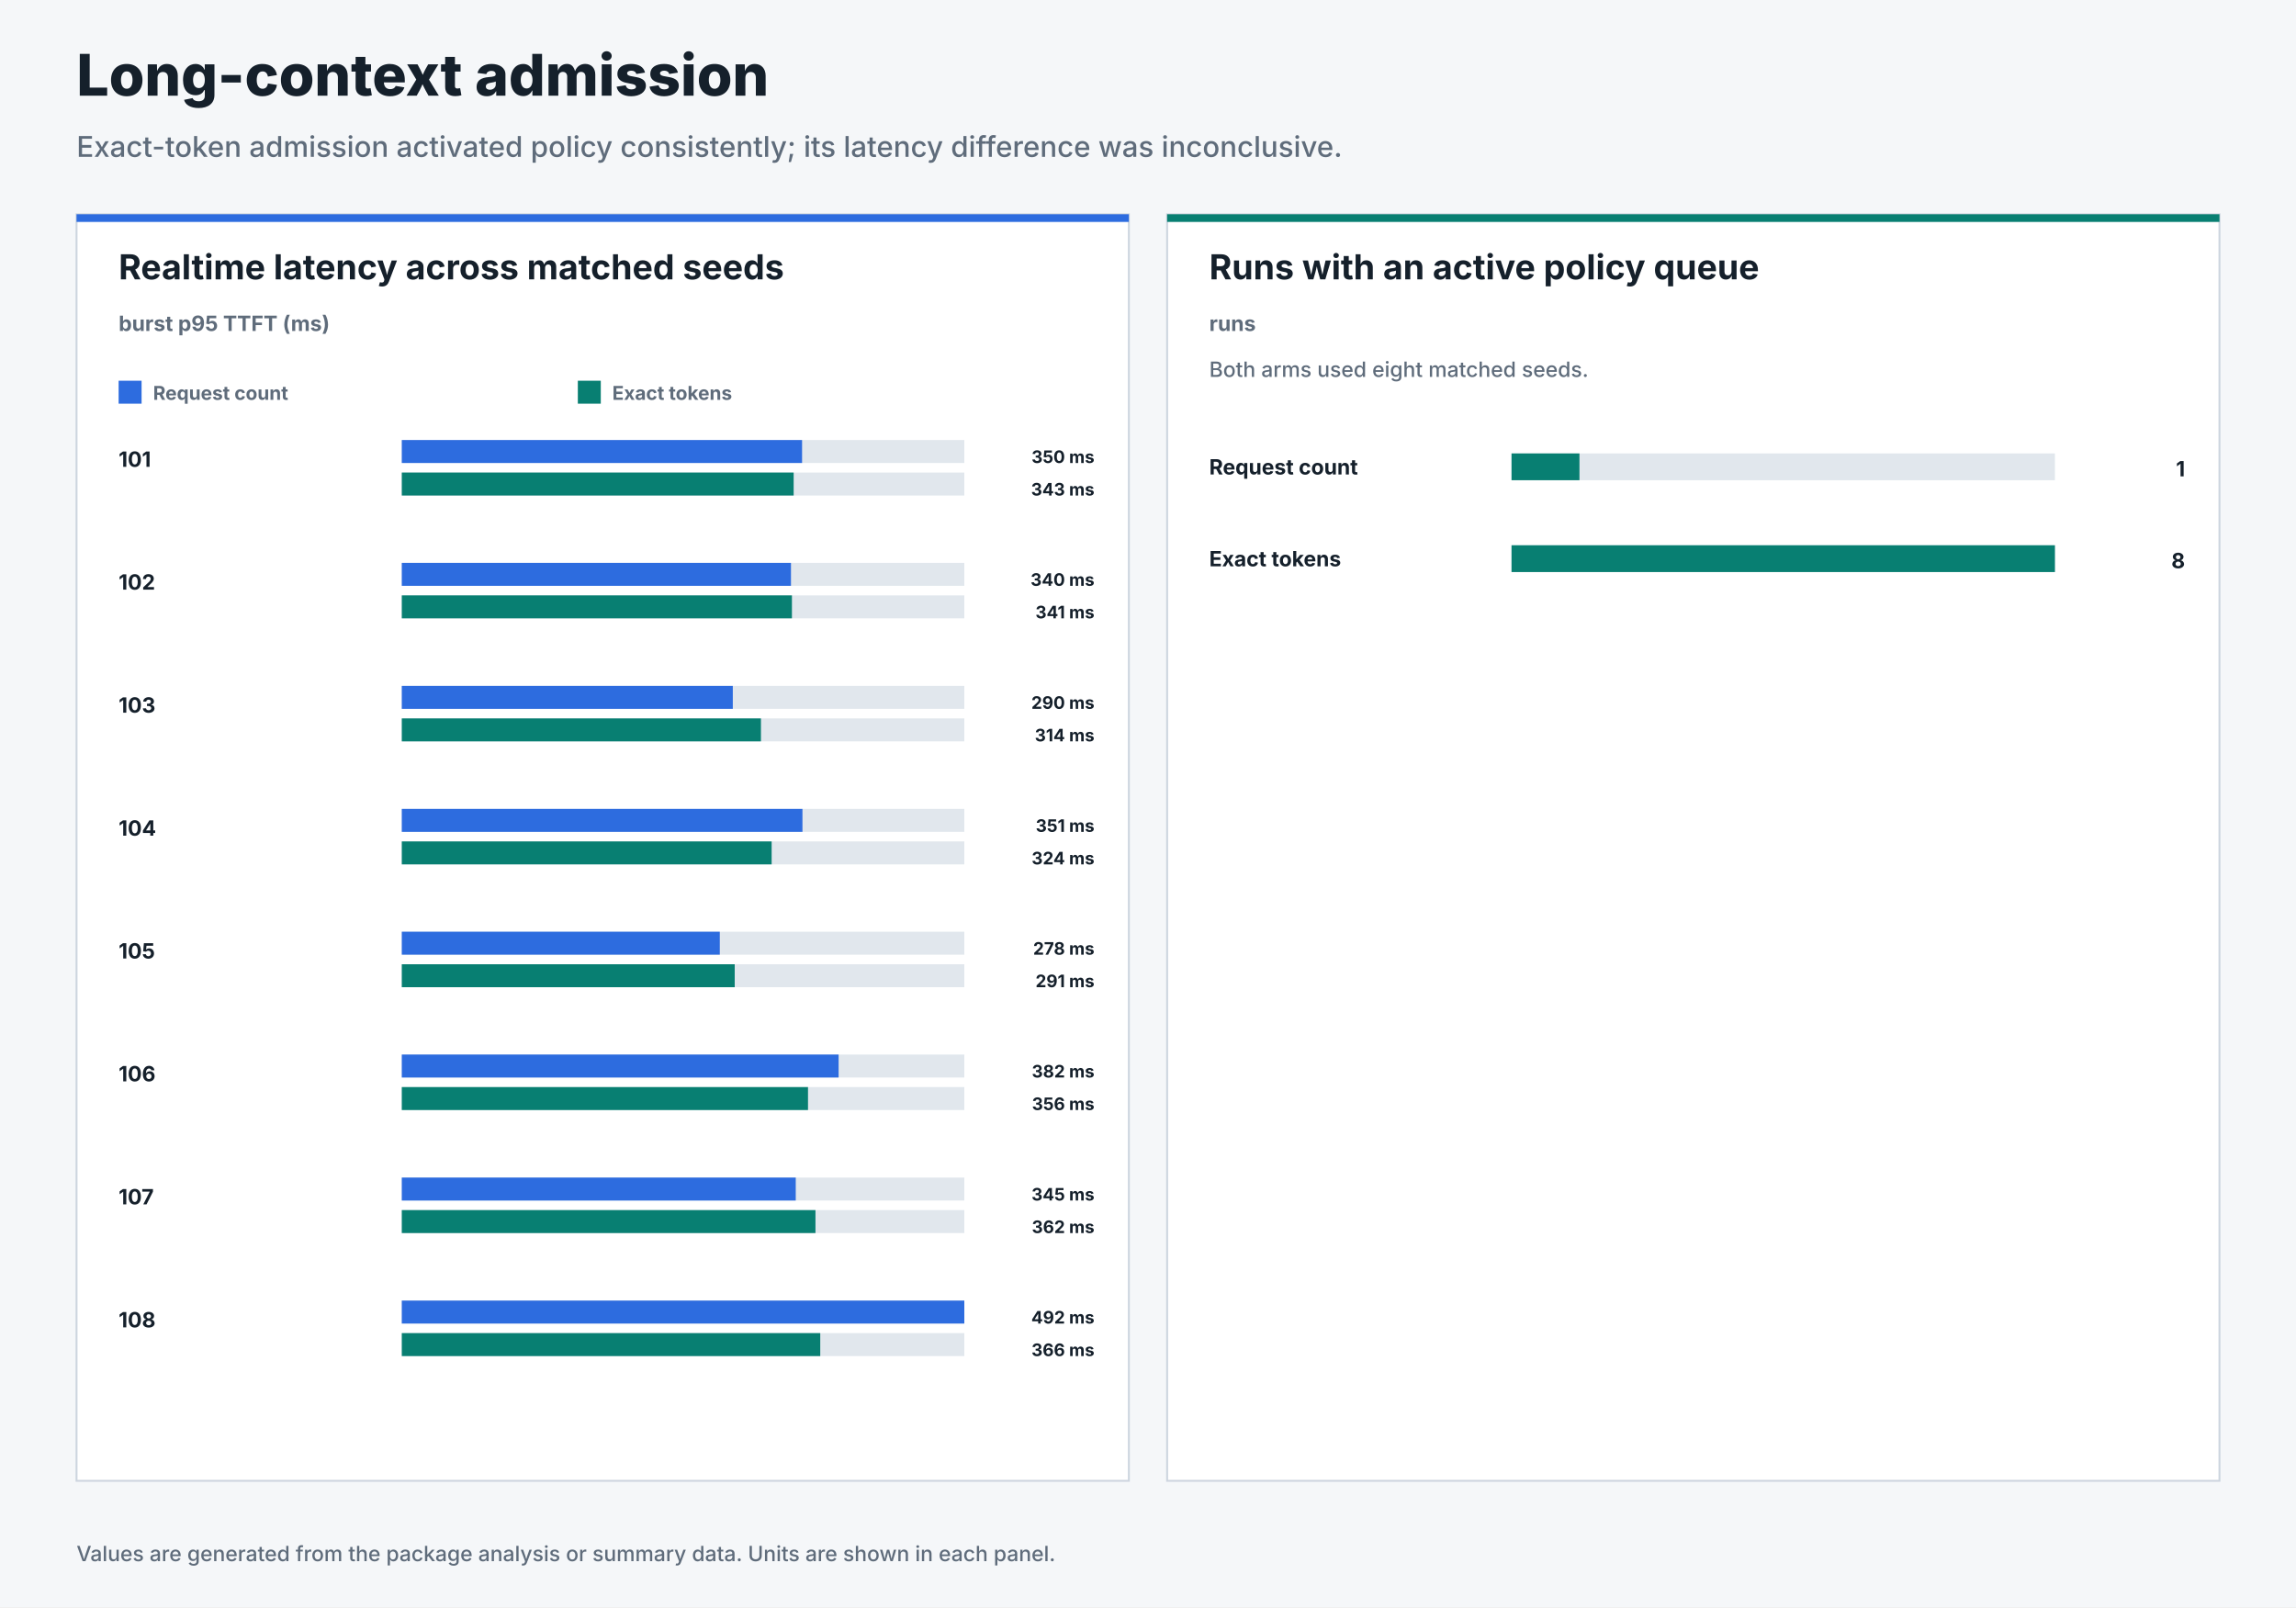
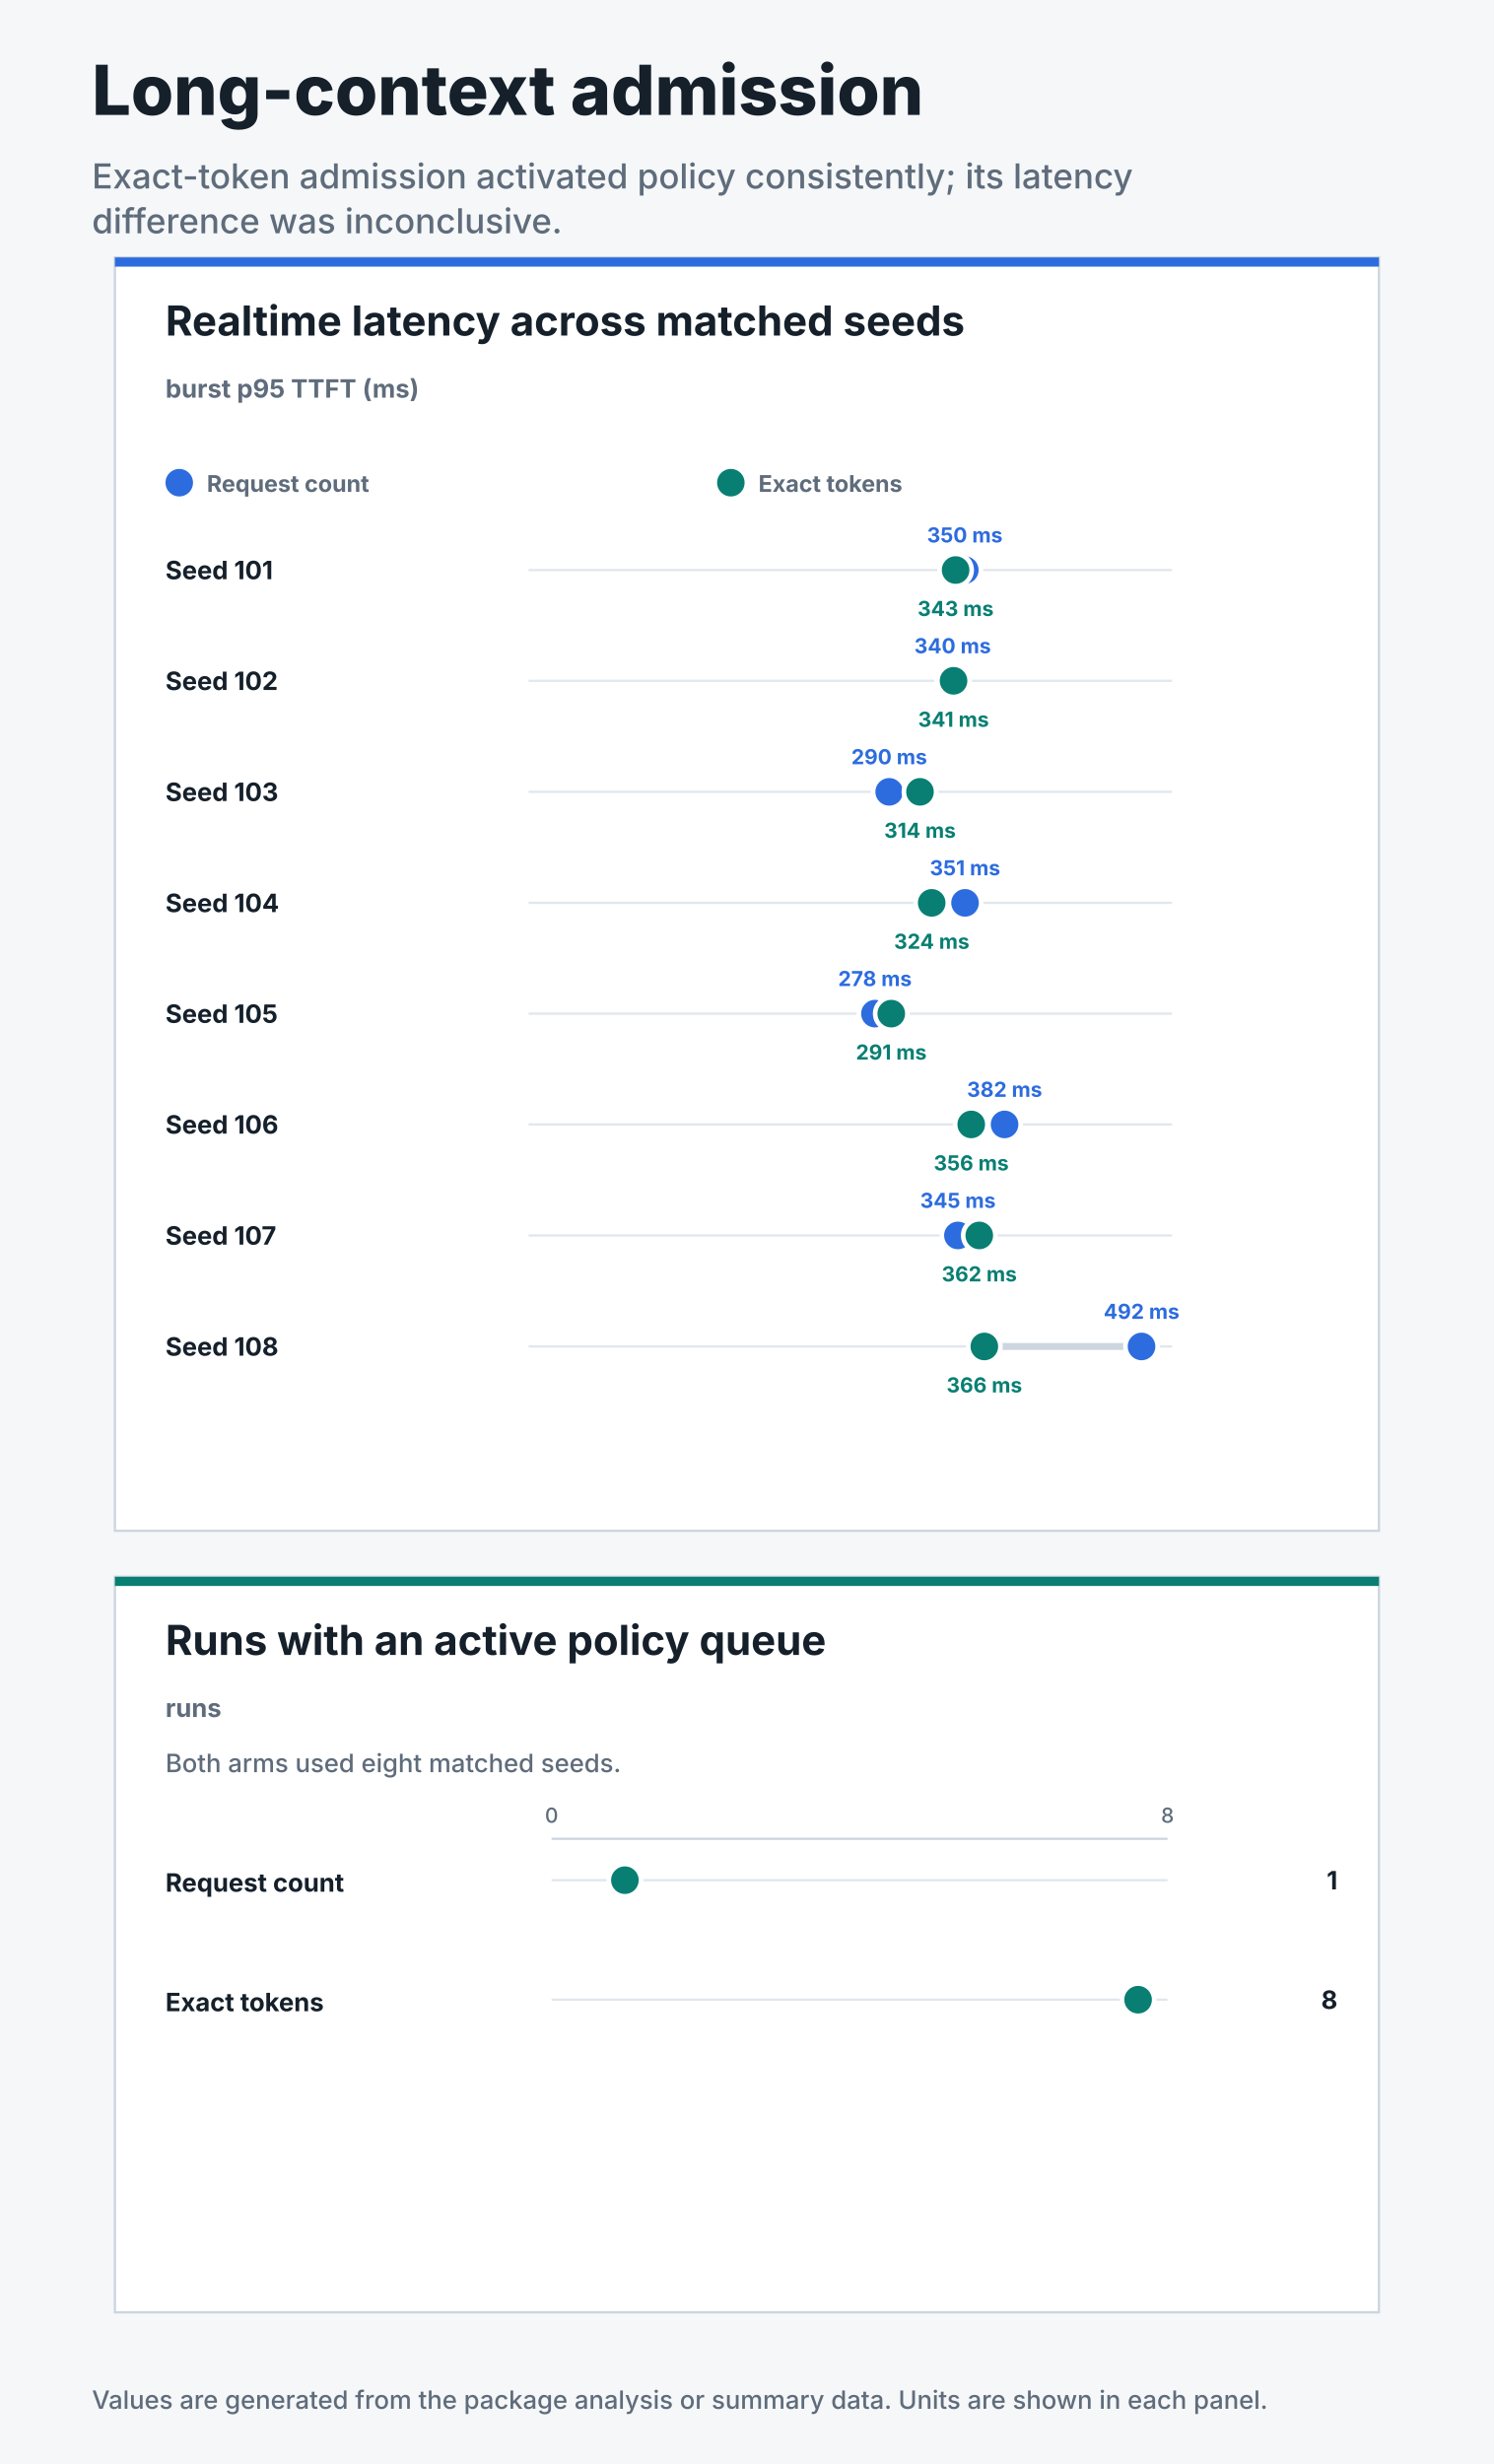
- <svg xmlns="http://www.w3.org/2000/svg" width="1200" height="840" viewBox="0 0 1200 840" role="img" aria-labelledby="title desc">
+ <svg xmlns="http://www.w3.org/2000/svg" width="650" height="1072" viewBox="0 0 650 1072" role="img" aria-labelledby="title desc">
  <style>text{font-family:Inter,Arial,sans-serif;letter-spacing:0}</style>
-   <rect width="1200" height="840" fill="#f5f7f9" />
+   <rect width="650" height="1072" fill="#f5f7f9" />
  <text x="40.0" y="50.0" fill="#15202b" font-size="30" font-weight="800" text-anchor="start">Long-context admission</text>
  <text x="40.0" y="82.0" fill="#5f6c7b" font-size="15" font-weight="550">
-     <tspan x="40.0" dy="0.0">Exact-token admission activated policy consistently; its latency difference was inconclusive.</tspan>
+     <tspan x="40.0" dy="0.0">Exact-token admission activated policy consistently; its latency</tspan>
+     <tspan x="40.0" dy="19.5">difference was inconclusive.</tspan>
  </text>
-   <rect x="40" y="112" width="550" height="662" fill="#ffffff" stroke="#cdd5df" />
-   <rect x="40" y="112" width="550" height="4" fill="#2d6cdf" />
-   <text x="62.0" y="146.0" fill="#15202b" font-size="18" font-weight="750">
-     <tspan x="62.0" dy="0.0">Realtime latency across matched seeds</tspan>
+   <rect x="50" y="112" width="550" height="554" fill="#ffffff" stroke="#cdd5df" />
+   <rect x="50" y="112" width="550" height="4" fill="#2d6cdf" />
+   <text x="72.0" y="146.0" fill="#15202b" font-size="18" font-weight="750">
+     <tspan x="72.0" dy="0.0">Realtime latency across matched seeds</tspan>
  </text>
-   <text x="62.0" y="173.0" fill="#5f6c7b" font-size="11" font-weight="650" text-anchor="start">burst p95 TTFT (ms)</text>
-   <rect x="62.0" y="199" width="12" height="12" fill="#2d6cdf" />
-   <text x="80.0" y="209.0" fill="#5f6c7b" font-size="10" font-weight="650" text-anchor="start">Request count</text>
-   <rect x="302.0" y="199" width="12" height="12" fill="#087f72" />
-   <text x="320.0" y="209.0" fill="#5f6c7b" font-size="10" font-weight="650" text-anchor="start">Exact tokens</text>
-   <text x="62.0" y="244.0" fill="#15202b" font-size="11" font-weight="650">
-     <tspan x="62.0" dy="0.0">101</tspan>
+   <text x="72.0" y="173.0" fill="#5f6c7b" font-size="11" font-weight="650" text-anchor="start">burst p95 TTFT (ms)</text>
+   <circle cx="78.0" cy="210" r="6" fill="#2d6cdf" />
+   <text x="90.0" y="214.0" fill="#5f6c7b" font-size="10" font-weight="650" text-anchor="start">Request count</text>
+   <circle cx="318.0" cy="210" r="6" fill="#087f72" />
+   <text x="330.0" y="214.0" fill="#5f6c7b" font-size="10" font-weight="650" text-anchor="start">Exact tokens</text>
+   <text x="72.0" y="252.0" fill="#15202b" font-size="11" font-weight="650">
+     <tspan x="72.0" dy="0.0">Seed 101</tspan>
  </text>
-   <rect x="210" y="230.0" width="294" height="12.0" fill="#e1e7ed" />
-   <rect x="210" y="230.0" width="209.2" height="12.0" fill="#2d6cdf" />
-   <text x="572.0" y="242.0" fill="#15202b" font-size="9" font-weight="750" text-anchor="end">350 ms</text>
-   <rect x="210" y="247.0" width="294" height="12.0" fill="#e1e7ed" />
-   <rect x="210" y="247.0" width="204.8" height="12.0" fill="#087f72" />
-   <text x="572.0" y="259.0" fill="#15202b" font-size="9" font-weight="750" text-anchor="end">343 ms</text>
-   <text x="62.0" y="308.2" fill="#15202b" font-size="11" font-weight="650">
-     <tspan x="62.0" dy="0.0">102</tspan>
+   <line x1="230" y1="248.0" x2="510" y2="248.0" stroke="#e1e7ed" />
+   <line x1="415.8" y1="248.0" x2="419.8" y2="248.0" stroke="#cdd5df" stroke-width="3" />
+   <circle cx="419.8" cy="248.0" r="7" fill="#2d6cdf" stroke="#ffffff" stroke-width="2" />
+   <text x="419.8" y="236.0" fill="#2d6cdf" font-size="9" font-weight="750" text-anchor="middle">350 ms</text>
+   <circle cx="415.8" cy="248.0" r="7" fill="#087f72" stroke="#ffffff" stroke-width="2" />
+   <text x="415.8" y="268.0" fill="#087f72" font-size="9" font-weight="750" text-anchor="middle">343 ms</text>
+   <text x="72.0" y="300.2" fill="#15202b" font-size="11" font-weight="650">
+     <tspan x="72.0" dy="0.0">Seed 102</tspan>
  </text>
-   <rect x="210" y="294.2" width="294" height="12.0" fill="#e1e7ed" />
-   <rect x="210" y="294.2" width="203.4" height="12.0" fill="#2d6cdf" />
-   <text x="572.0" y="306.2" fill="#15202b" font-size="9" font-weight="750" text-anchor="end">340 ms</text>
-   <rect x="210" y="311.2" width="294" height="12.0" fill="#e1e7ed" />
-   <rect x="210" y="311.2" width="203.9" height="12.0" fill="#087f72" />
-   <text x="572.0" y="323.2" fill="#15202b" font-size="9" font-weight="750" text-anchor="end">341 ms</text>
-   <text x="62.0" y="372.5" fill="#15202b" font-size="11" font-weight="650">
-     <tspan x="62.0" dy="0.0">103</tspan>
+   <line x1="230" y1="296.2" x2="510" y2="296.2" stroke="#e1e7ed" />
+   <line x1="414.5" y1="296.2" x2="414.9" y2="296.2" stroke="#cdd5df" stroke-width="3" />
+   <circle cx="414.5" cy="296.2" r="7" fill="#2d6cdf" stroke="#ffffff" stroke-width="2" />
+   <text x="414.5" y="284.2" fill="#2d6cdf" font-size="9" font-weight="750" text-anchor="middle">340 ms</text>
+   <circle cx="414.9" cy="296.2" r="7" fill="#087f72" stroke="#ffffff" stroke-width="2" />
+   <text x="414.9" y="316.2" fill="#087f72" font-size="9" font-weight="750" text-anchor="middle">341 ms</text>
+   <text x="72.0" y="348.5" fill="#15202b" font-size="11" font-weight="650">
+     <tspan x="72.0" dy="0.0">Seed 103</tspan>
  </text>
-   <rect x="210" y="358.5" width="294" height="12.0" fill="#e1e7ed" />
-   <rect x="210" y="358.5" width="173.0" height="12.0" fill="#2d6cdf" />
-   <text x="572.0" y="370.5" fill="#15202b" font-size="9" font-weight="750" text-anchor="end">290 ms</text>
-   <rect x="210" y="375.5" width="294" height="12.0" fill="#e1e7ed" />
-   <rect x="210" y="375.5" width="187.7" height="12.0" fill="#087f72" />
-   <text x="572.0" y="387.5" fill="#15202b" font-size="9" font-weight="750" text-anchor="end">314 ms</text>
-   <text x="62.0" y="436.8" fill="#15202b" font-size="11" font-weight="650">
-     <tspan x="62.0" dy="0.0">104</tspan>
+   <line x1="230" y1="344.5" x2="510" y2="344.5" stroke="#e1e7ed" />
+   <line x1="386.9" y1="344.5" x2="400.3" y2="344.5" stroke="#cdd5df" stroke-width="3" />
+   <circle cx="386.9" cy="344.5" r="7" fill="#2d6cdf" stroke="#ffffff" stroke-width="2" />
+   <text x="386.9" y="332.5" fill="#2d6cdf" font-size="9" font-weight="750" text-anchor="middle">290 ms</text>
+   <circle cx="400.3" cy="344.5" r="7" fill="#087f72" stroke="#ffffff" stroke-width="2" />
+   <text x="400.3" y="364.5" fill="#087f72" font-size="9" font-weight="750" text-anchor="middle">314 ms</text>
+   <text x="72.0" y="396.8" fill="#15202b" font-size="11" font-weight="650">
+     <tspan x="72.0" dy="0.0">Seed 104</tspan>
  </text>
-   <rect x="210" y="422.8" width="294" height="12.0" fill="#e1e7ed" />
-   <rect x="210" y="422.8" width="209.4" height="12.0" fill="#2d6cdf" />
-   <text x="572.0" y="434.8" fill="#15202b" font-size="9" font-weight="750" text-anchor="end">351 ms</text>
-   <rect x="210" y="439.8" width="294" height="12.0" fill="#e1e7ed" />
-   <rect x="210" y="439.8" width="193.3" height="12.0" fill="#087f72" />
-   <text x="572.0" y="451.8" fill="#15202b" font-size="9" font-weight="750" text-anchor="end">324 ms</text>
-   <text x="62.0" y="501.0" fill="#15202b" font-size="11" font-weight="650">
-     <tspan x="62.0" dy="0.0">105</tspan>
+   <line x1="230" y1="392.8" x2="510" y2="392.8" stroke="#e1e7ed" />
+   <line x1="405.4" y1="392.8" x2="419.9" y2="392.8" stroke="#cdd5df" stroke-width="3" />
+   <circle cx="419.9" cy="392.8" r="7" fill="#2d6cdf" stroke="#ffffff" stroke-width="2" />
+   <text x="419.9" y="380.8" fill="#2d6cdf" font-size="9" font-weight="750" text-anchor="middle">351 ms</text>
+   <circle cx="405.4" cy="392.8" r="7" fill="#087f72" stroke="#ffffff" stroke-width="2" />
+   <text x="405.4" y="412.8" fill="#087f72" font-size="9" font-weight="750" text-anchor="middle">324 ms</text>
+   <text x="72.0" y="445.0" fill="#15202b" font-size="11" font-weight="650">
+     <tspan x="72.0" dy="0.0">Seed 105</tspan>
  </text>
-   <rect x="210" y="487.0" width="294" height="12.0" fill="#e1e7ed" />
-   <rect x="210" y="487.0" width="166.2" height="12.0" fill="#2d6cdf" />
-   <text x="572.0" y="499.0" fill="#15202b" font-size="9" font-weight="750" text-anchor="end">278 ms</text>
-   <rect x="210" y="504.0" width="294" height="12.0" fill="#e1e7ed" />
-   <rect x="210" y="504.0" width="174.0" height="12.0" fill="#087f72" />
-   <text x="572.0" y="516.0" fill="#15202b" font-size="9" font-weight="750" text-anchor="end">291 ms</text>
-   <text x="62.0" y="565.2" fill="#15202b" font-size="11" font-weight="650">
-     <tspan x="62.0" dy="0.0">106</tspan>
+   <line x1="230" y1="441.0" x2="510" y2="441.0" stroke="#e1e7ed" />
+   <line x1="380.7" y1="441.0" x2="387.8" y2="441.0" stroke="#cdd5df" stroke-width="3" />
+   <circle cx="380.7" cy="441.0" r="7" fill="#2d6cdf" stroke="#ffffff" stroke-width="2" />
+   <text x="380.7" y="429.0" fill="#2d6cdf" font-size="9" font-weight="750" text-anchor="middle">278 ms</text>
+   <circle cx="387.8" cy="441.0" r="7" fill="#087f72" stroke="#ffffff" stroke-width="2" />
+   <text x="387.8" y="461.0" fill="#087f72" font-size="9" font-weight="750" text-anchor="middle">291 ms</text>
+   <text x="72.0" y="493.2" fill="#15202b" font-size="11" font-weight="650">
+     <tspan x="72.0" dy="0.0">Seed 106</tspan>
  </text>
-   <rect x="210" y="551.2" width="294" height="12.0" fill="#e1e7ed" />
-   <rect x="210" y="551.2" width="228.3" height="12.0" fill="#2d6cdf" />
-   <text x="572.0" y="563.2" fill="#15202b" font-size="9" font-weight="750" text-anchor="end">382 ms</text>
-   <rect x="210" y="568.2" width="294" height="12.0" fill="#e1e7ed" />
-   <rect x="210" y="568.2" width="212.3" height="12.0" fill="#087f72" />
-   <text x="572.0" y="580.2" fill="#15202b" font-size="9" font-weight="750" text-anchor="end">356 ms</text>
-   <text x="62.0" y="629.5" fill="#15202b" font-size="11" font-weight="650">
-     <tspan x="62.0" dy="0.0">107</tspan>
+   <line x1="230" y1="489.2" x2="510" y2="489.2" stroke="#e1e7ed" />
+   <line x1="422.6" y1="489.2" x2="437.1" y2="489.2" stroke="#cdd5df" stroke-width="3" />
+   <circle cx="437.1" cy="489.2" r="7" fill="#2d6cdf" stroke="#ffffff" stroke-width="2" />
+   <text x="437.1" y="477.2" fill="#2d6cdf" font-size="9" font-weight="750" text-anchor="middle">382 ms</text>
+   <circle cx="422.6" cy="489.2" r="7" fill="#087f72" stroke="#ffffff" stroke-width="2" />
+   <text x="422.6" y="509.2" fill="#087f72" font-size="9" font-weight="750" text-anchor="middle">356 ms</text>
+   <text x="72.0" y="541.5" fill="#15202b" font-size="11" font-weight="650">
+     <tspan x="72.0" dy="0.0">Seed 107</tspan>
  </text>
-   <rect x="210" y="615.5" width="294" height="12.0" fill="#e1e7ed" />
-   <rect x="210" y="615.5" width="205.9" height="12.0" fill="#2d6cdf" />
-   <text x="572.0" y="627.5" fill="#15202b" font-size="9" font-weight="750" text-anchor="end">345 ms</text>
-   <rect x="210" y="632.5" width="294" height="12.0" fill="#e1e7ed" />
-   <rect x="210" y="632.5" width="216.2" height="12.0" fill="#087f72" />
-   <text x="572.0" y="644.5" fill="#15202b" font-size="9" font-weight="750" text-anchor="end">362 ms</text>
-   <text x="62.0" y="693.8" fill="#15202b" font-size="11" font-weight="650">
-     <tspan x="62.0" dy="0.0">108</tspan>
+   <line x1="230" y1="537.5" x2="510" y2="537.5" stroke="#e1e7ed" />
+   <line x1="416.8" y1="537.5" x2="426.1" y2="537.5" stroke="#cdd5df" stroke-width="3" />
+   <circle cx="416.8" cy="537.5" r="7" fill="#2d6cdf" stroke="#ffffff" stroke-width="2" />
+   <text x="416.8" y="525.5" fill="#2d6cdf" font-size="9" font-weight="750" text-anchor="middle">345 ms</text>
+   <circle cx="426.1" cy="537.5" r="7" fill="#087f72" stroke="#ffffff" stroke-width="2" />
+   <text x="426.1" y="557.5" fill="#087f72" font-size="9" font-weight="750" text-anchor="middle">362 ms</text>
+   <text x="72.0" y="589.8" fill="#15202b" font-size="11" font-weight="650">
+     <tspan x="72.0" dy="0.0">Seed 108</tspan>
  </text>
-   <rect x="210" y="679.8" width="294" height="12.0" fill="#e1e7ed" />
-   <rect x="210" y="679.8" width="294.0" height="12.0" fill="#2d6cdf" />
-   <text x="572.0" y="691.8" fill="#15202b" font-size="9" font-weight="750" text-anchor="end">492 ms</text>
-   <rect x="210" y="696.8" width="294" height="12.0" fill="#e1e7ed" />
-   <rect x="210" y="696.8" width="218.7" height="12.0" fill="#087f72" />
-   <text x="572.0" y="708.8" fill="#15202b" font-size="9" font-weight="750" text-anchor="end">366 ms</text>
-   <rect x="610" y="112" width="550" height="662" fill="#ffffff" stroke="#cdd5df" />
-   <rect x="610" y="112" width="550" height="4" fill="#087f72" />
-   <text x="632.0" y="146.0" fill="#15202b" font-size="18" font-weight="750">
-     <tspan x="632.0" dy="0.0">Runs with an active policy queue</tspan>
+   <line x1="230" y1="585.8" x2="510" y2="585.8" stroke="#e1e7ed" />
+   <line x1="428.3" y1="585.8" x2="496.7" y2="585.8" stroke="#cdd5df" stroke-width="3" />
+   <circle cx="496.7" cy="585.8" r="7" fill="#2d6cdf" stroke="#ffffff" stroke-width="2" />
+   <text x="496.7" y="573.8" fill="#2d6cdf" font-size="9" font-weight="750" text-anchor="middle">492 ms</text>
+   <circle cx="428.3" cy="585.8" r="7" fill="#087f72" stroke="#ffffff" stroke-width="2" />
+   <text x="428.3" y="605.8" fill="#087f72" font-size="9" font-weight="750" text-anchor="middle">366 ms</text>
+   <rect x="50" y="686" width="550" height="320" fill="#ffffff" stroke="#cdd5df" />
+   <rect x="50" y="686" width="550" height="4" fill="#087f72" />
+   <text x="72.0" y="720.0" fill="#15202b" font-size="18" font-weight="750">
+     <tspan x="72.0" dy="0.0">Runs with an active policy queue</tspan>
  </text>
-   <text x="632.0" y="173.0" fill="#5f6c7b" font-size="11" font-weight="650" text-anchor="start">runs</text>
-   <text x="632.0" y="197.0" fill="#5f6c7b" font-size="11" font-weight="500">
-     <tspan x="632.0" dy="0.0">Both arms used eight matched seeds.</tspan>
+   <text x="72.0" y="747.0" fill="#5f6c7b" font-size="11" font-weight="650" text-anchor="start">runs</text>
+   <text x="72.0" y="771.0" fill="#5f6c7b" font-size="11" font-weight="500">
+     <tspan x="72.0" dy="0.0">Both arms used eight matched seeds.</tspan>
  </text>
-   <text x="632.0" y="248.0" fill="#15202b" font-size="11" font-weight="650">
-     <tspan x="632.0" dy="0.0">Request count</tspan>
+   <line x1="240" y1="800" x2="508" y2="800" stroke="#cdd5df" />
+   <text x="240.0" y="793.0" fill="#5f6c7b" font-size="9" font-weight="550" text-anchor="middle">0</text>
+   <text x="508.0" y="793.0" fill="#5f6c7b" font-size="9" font-weight="550" text-anchor="middle">8</text>
+   <text x="72.0" y="823.0" fill="#15202b" font-size="11" font-weight="650">
+     <tspan x="72.0" dy="0.0">Request count</tspan>
  </text>
-   <rect x="790" y="237.0" width="284" height="14" fill="#e1e7ed" />
-   <rect x="790" y="237.0" width="35.5" height="14" fill="#087f72" />
-   <text x="1142.0" y="249.0" fill="#15202b" font-size="11" font-weight="750" text-anchor="end">1</text>
-   <text x="632.0" y="296.0" fill="#15202b" font-size="11" font-weight="650">
-     <tspan x="632.0" dy="0.0">Exact tokens</tspan>
+   <line x1="240" y1="818.0" x2="508" y2="818.0" stroke="#e1e7ed" />
+   <circle cx="271.9" cy="818.0" r="7" fill="#087f72" stroke="#ffffff" stroke-width="2" />
+   <text x="582.0" y="822.0" fill="#15202b" font-size="11" font-weight="750" text-anchor="end">1</text>
+   <text x="72.0" y="875.0" fill="#15202b" font-size="11" font-weight="650">
+     <tspan x="72.0" dy="0.0">Exact tokens</tspan>
  </text>
-   <rect x="790" y="285.0" width="284" height="14" fill="#e1e7ed" />
-   <rect x="790" y="285.0" width="284.0" height="14" fill="#087f72" />
-   <text x="1142.0" y="297.0" fill="#15202b" font-size="11" font-weight="750" text-anchor="end">8</text>
-   <text x="40.0" y="816.0" fill="#5f6c7b" font-size="11" font-weight="500" text-anchor="start">Values are generated from the package analysis or summary data. Units are shown in each panel.</text>
+   <line x1="240" y1="870.0" x2="508" y2="870.0" stroke="#e1e7ed" />
+   <circle cx="495.2" cy="870.0" r="7" fill="#087f72" stroke="#ffffff" stroke-width="2" />
+   <text x="582.0" y="874.0" fill="#15202b" font-size="11" font-weight="750" text-anchor="end">8</text>
+   <text x="40.0" y="1048.0" fill="#5f6c7b" font-size="11" font-weight="500" text-anchor="start">Values are generated from the package analysis or summary data. Units are shown in each panel.</text>
</svg>
